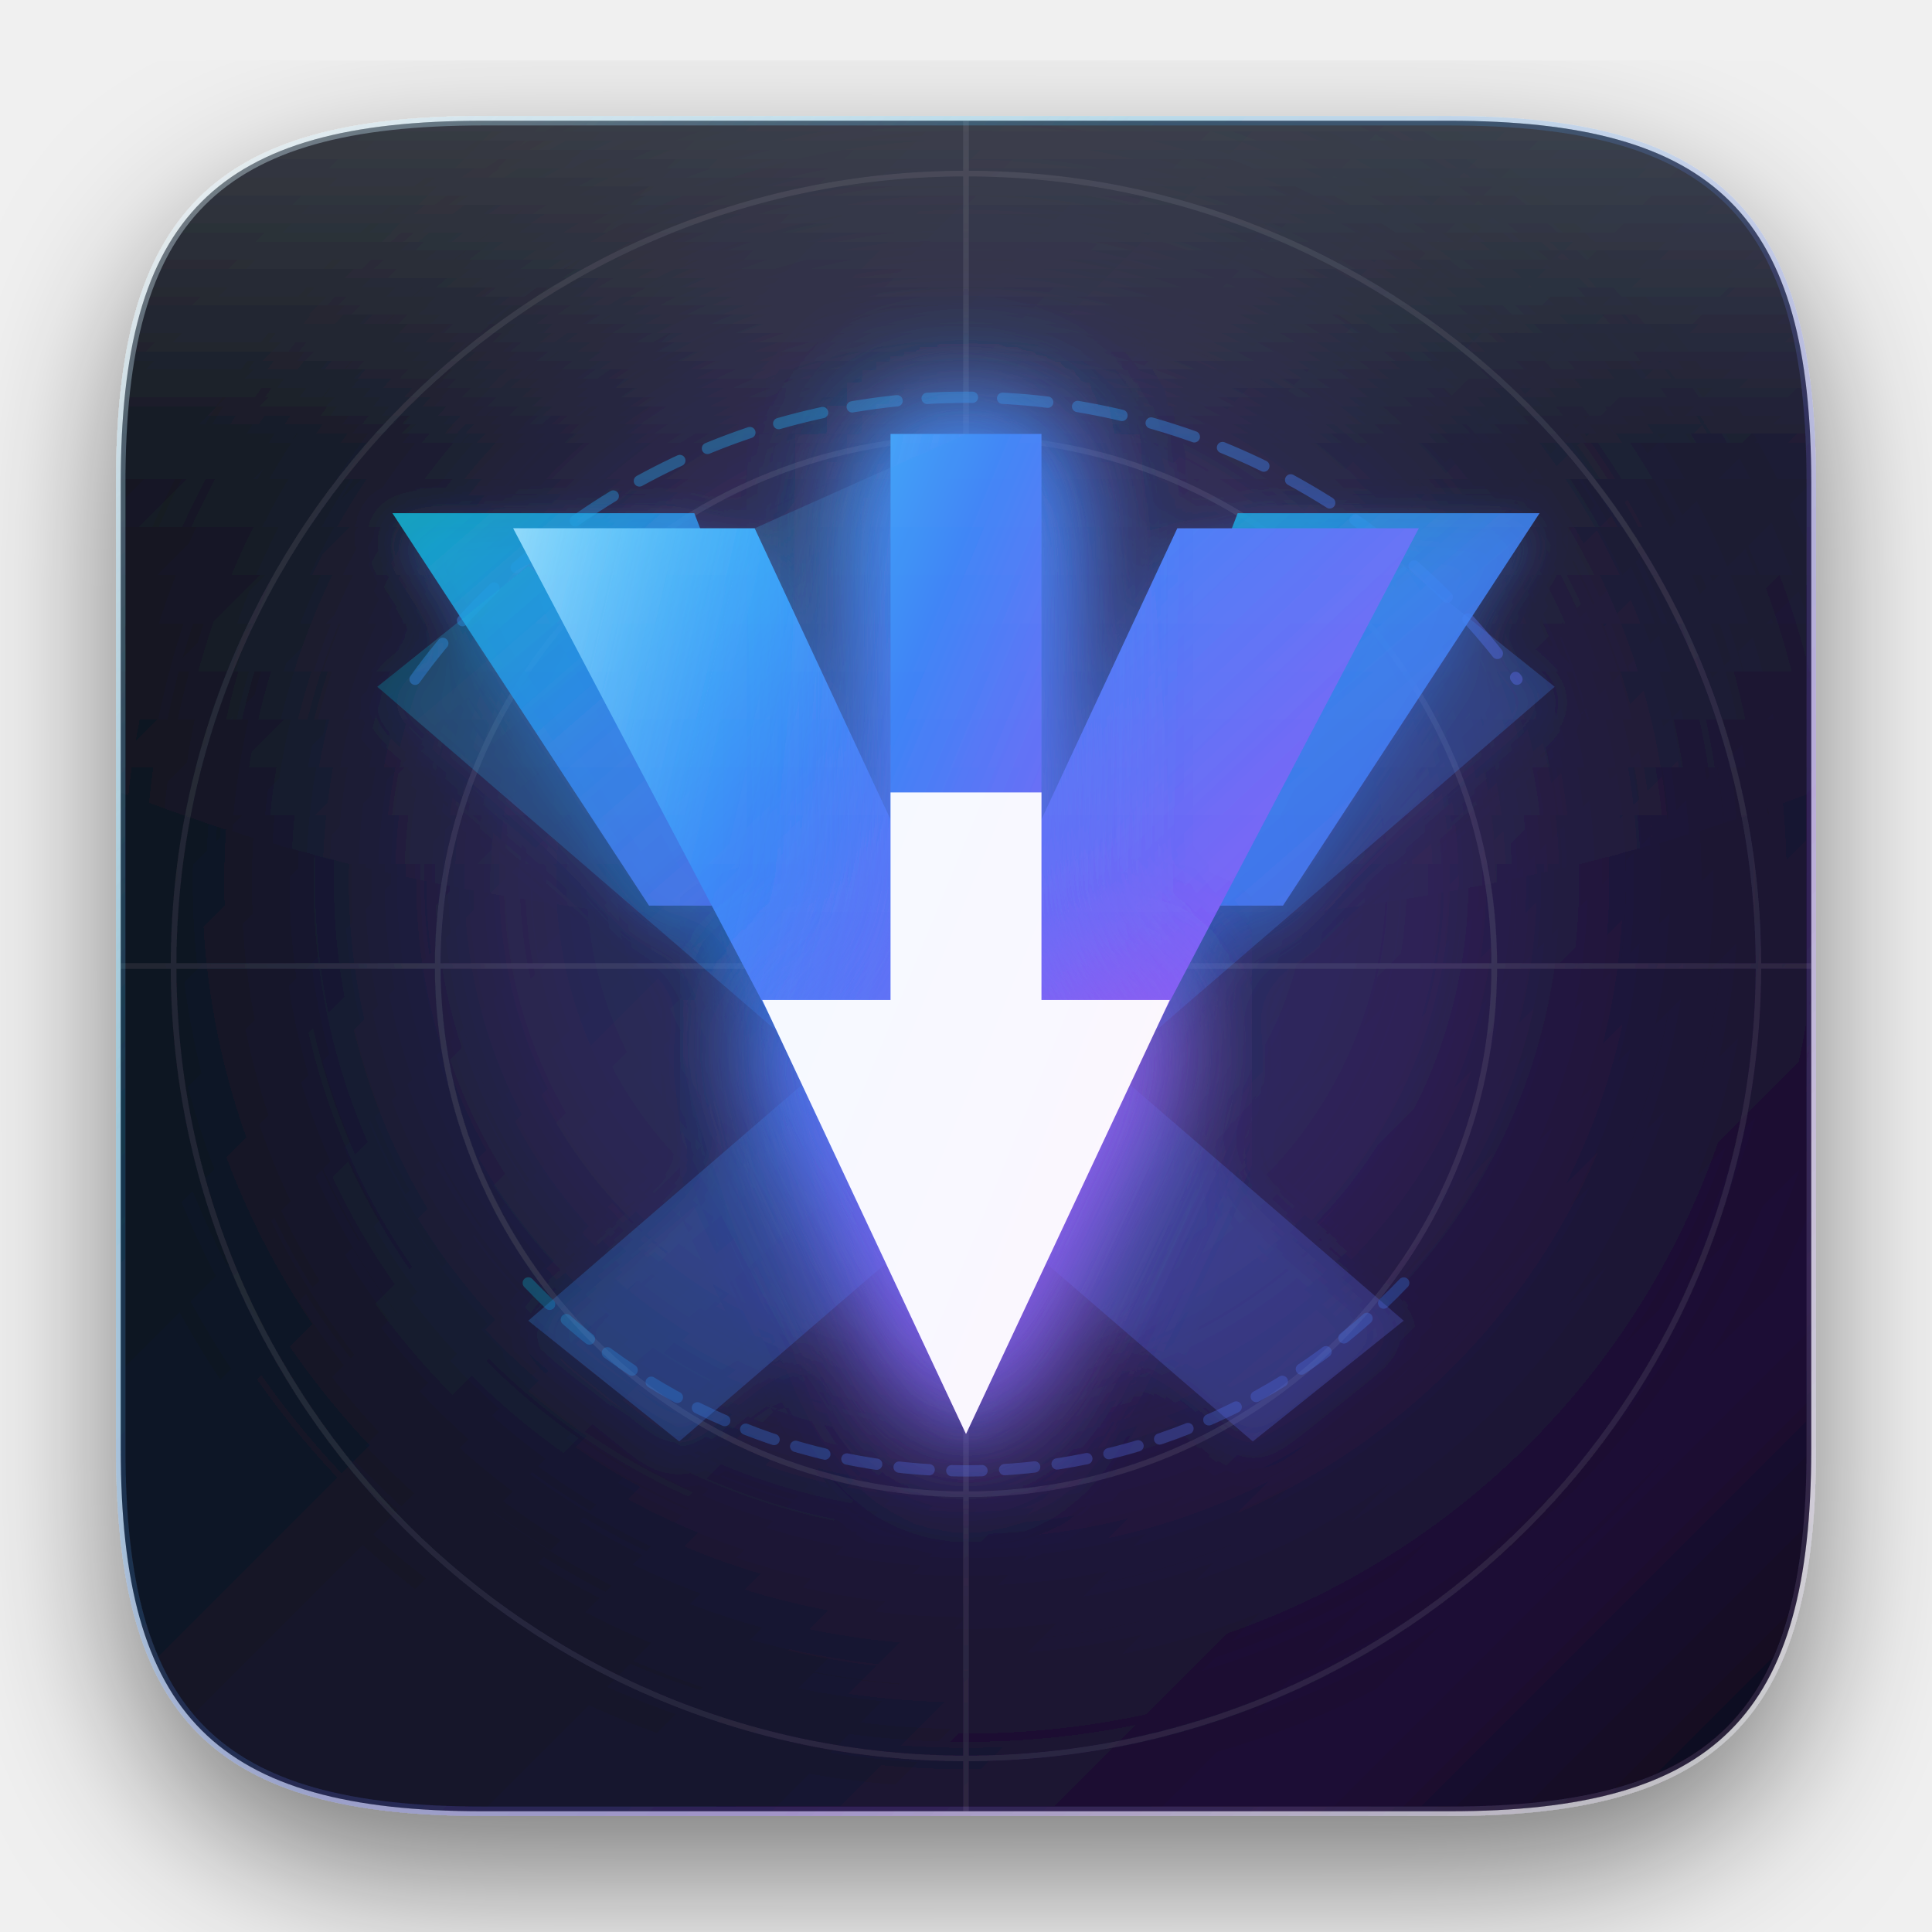
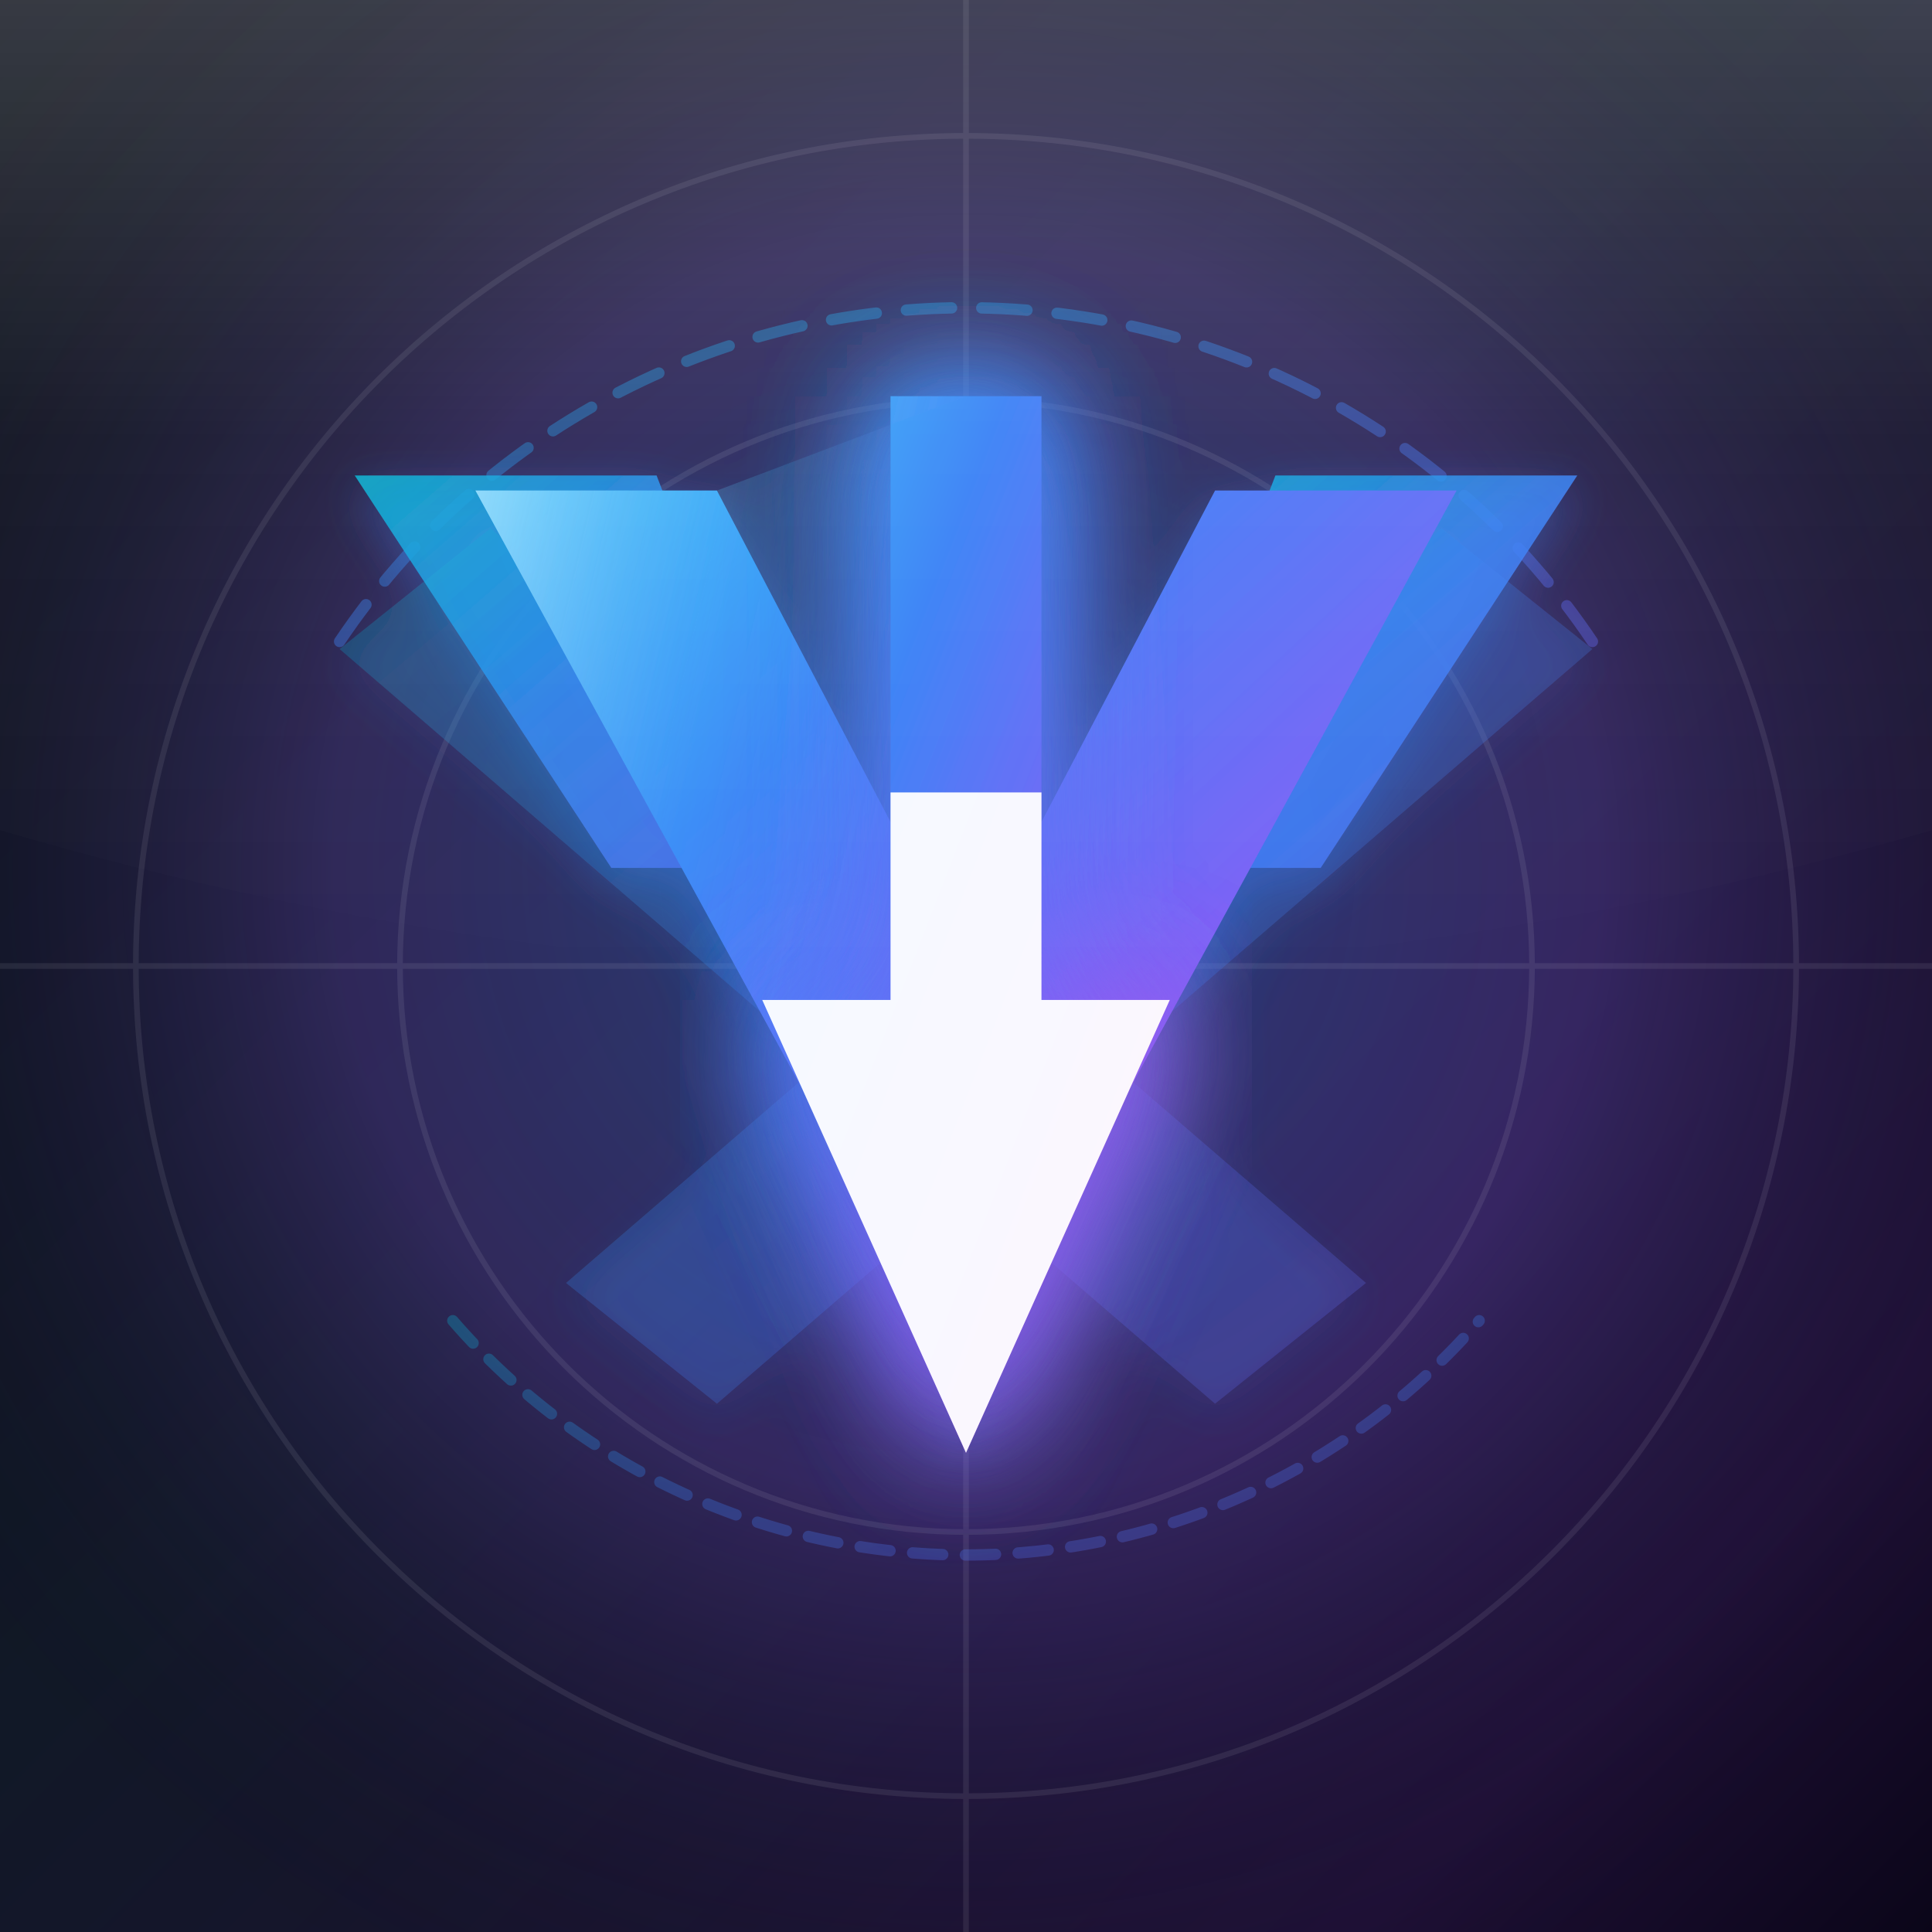
<svg xmlns="http://www.w3.org/2000/svg" viewBox="0 0 512 512" width="100%" height="100%">
  <defs>
-     <clipPath id="squircleClip">
-       <path d="M 128,32 H 384 C 454.8,32 480,57.2 480,128 V 384 C 480,454.8 454.8,480 384,480 H 128 C 57.2,480 32,454.8 32,384 V 128 C 32,57.2 57.2,32 128,32 Z" />
-     </clipPath>
    <linearGradient id="bgGrad" x1="0%" y1="0%" x2="100%" y2="100%">
      <stop offset="0%" stop-color="#0B0F19" />
      <stop offset="45%" stop-color="#111827" />
      <stop offset="85%" stop-color="#1E1035" />
      <stop offset="100%" stop-color="#0A0518" />
    </linearGradient>
-     <radialGradient id="ambientGlow" cx="50%" cy="45%" r="55%">
-       <stop offset="0%" stop-color="#3B82F6" stop-opacity="0.35" />
-       <stop offset="50%" stop-color="#8B5CF6" stop-opacity="0.2" />
+     <radialGradient id="ambientGlow" cx="50%" cy="45%" r="65%">
+       <stop offset="0%" stop-color="#3B82F6" stop-opacity="0.4" />
+       <stop offset="50%" stop-color="#8B5CF6" stop-opacity="0.25" />
      <stop offset="100%" stop-color="#000000" stop-opacity="0" />
    </radialGradient>
    <linearGradient id="glyphGrad" x1="0%" y1="0%" x2="100%" y2="100%">
      <stop offset="0%" stop-color="#38BDF8" />
      <stop offset="30%" stop-color="#3B82F6" />
      <stop offset="70%" stop-color="#8B5CF6" />
      <stop offset="100%" stop-color="#EC4899" />
    </linearGradient>
    <linearGradient id="highlightGrad" x1="0%" y1="0%" x2="100%" y2="50%">
      <stop offset="0%" stop-color="#FFFFFF" stop-opacity="0.8" />
      <stop offset="50%" stop-color="#38BDF8" stop-opacity="0.3" />
      <stop offset="100%" stop-color="#8B5CF6" stop-opacity="0" />
    </linearGradient>
    <linearGradient id="wingGrad" x1="0%" y1="0%" x2="100%" y2="100%">
      <stop offset="0%" stop-color="#06B6D4" />
      <stop offset="50%" stop-color="#3B82F6" />
      <stop offset="100%" stop-color="#6366F1" />
    </linearGradient>
-     <linearGradient id="rimGrad" x1="0%" y1="0%" x2="100%" y2="100%">
-       <stop offset="0%" stop-color="#FFFFFF" stop-opacity="0.4" />
-       <stop offset="30%" stop-color="#38BDF8" stop-opacity="0.2" />
-       <stop offset="70%" stop-color="#8B5CF6" stop-opacity="0.2" />
-       <stop offset="100%" stop-color="#FFFFFF" stop-opacity="0.1" />
-     </linearGradient>
    <linearGradient id="glassReflect" x1="0%" y1="0%" x2="0%" y2="100%">
      <stop offset="0%" stop-color="#FFFFFF" stop-opacity="0.18" />
-       <stop offset="40%" stop-color="#FFFFFF" stop-opacity="0.04" />
+       <stop offset="45%" stop-color="#FFFFFF" stop-opacity="0.04" />
      <stop offset="100%" stop-color="#FFFFFF" stop-opacity="0" />
    </linearGradient>
    <filter id="neonGlow" x="-20%" y="-20%" width="140%" height="140%">
      <feGaussianBlur stdDeviation="16" result="blur1" />
      <feGaussianBlur stdDeviation="8" result="blur2" />
      <feMerge>
        <feMergeNode in="blur1" />
        <feMergeNode in="blur2" />
        <feMergeNode in="SourceGraphic" />
      </feMerge>
    </filter>
    <filter id="glyphShadow" x="-30%" y="-30%" width="160%" height="160%">
      <feDropShadow dx="0" dy="12" stdDeviation="14" flood-color="#000000" flood-opacity="0.6" />
      <feDropShadow dx="0" dy="4" stdDeviation="6" flood-color="#3B82F6" flood-opacity="0.4" />
    </filter>
-     <filter id="squircleShadow" x="-10%" y="-10%" width="120%" height="120%">
-       <feDropShadow dx="0" dy="16" stdDeviation="20" flood-color="#000000" flood-opacity="0.5" />
-     </filter>
  </defs>
-   <g filter="url(#squircleShadow)">
-     <path d="M 128,32 H 384 C 454.8,32 480,57.2 480,128 V 384 C 480,454.8 454.8,480 384,480 H 128 C 57.2,480 32,454.8 32,384 V 128 C 32,57.2 57.2,32 128,32 Z" fill="url(#bgGrad)" />
-     <g clip-path="url(#squircleClip)">
-       <rect x="32" y="32" width="448" height="448" fill="url(#ambientGlow)" />
-       <g opacity="0.08" stroke="#FFFFFF" stroke-width="1.5" fill="none">
-         <circle cx="256" cy="256" r="140" />
-         <circle cx="256" cy="256" r="210" />
-         <line x1="32" y1="256" x2="480" y2="256" />
-         <line x1="256" y1="32" x2="256" y2="480" />
-       </g>
-       <path d="M 110,180 A 180,180 0 0,1 402,180" fill="none" stroke="url(#wingGrad)" stroke-width="3" opacity="0.4" stroke-dasharray="12 8" stroke-linecap="round" />
-       <path d="M 140,340 A 160,160 0 0,0 372,340" fill="none" stroke="url(#wingGrad)" stroke-width="3" opacity="0.3" stroke-dasharray="8 6" stroke-linecap="round" />
-       <g filter="url(#glyphShadow)">
-         <path d="M 104,136 L 184,136 L 224,240 L 172,240 Z" fill="url(#wingGrad)" opacity="0.85" />
-         <path d="M 408,136 L 328,136 L 288,240 L 340,240 Z" fill="url(#wingGrad)" opacity="0.85" />
-         <path d="M 140,150 L 372,350 L 332,382 L 100,182 Z" fill="url(#wingGrad)" opacity="0.25" />
-         <path d="M 372,150 L 140,350 L 180,382 L 412,182 Z" fill="url(#wingGrad)" opacity="0.25" />
-         <path d="M 136,140                   L 256,368                   L 376,140                   L 312,140                   L 256,260                   L 200,140 Z" fill="url(#glyphGrad)" />
-         <path d="M 236,115 H 276 V 265 L 310,265 L 256,380 L 202,265 L 236,265 Z" fill="url(#glyphGrad)" filter="url(#neonGlow)" />
-         <path d="M 136,140 L 256,368 L 256,380 L 202,265 L 236,265 L 236,115 L 256,115 L 200,140 Z" fill="url(#highlightGrad)" opacity="0.6" />
-         <polygon points="256,380 202,265 236,265 236,210 276,210 276,265 310,265" fill="#FFFFFF" opacity="0.95" />
-       </g>
-       <path d="M 32,128 C 32,57.2 57.2,32 128,32 H 384 C 454.8,32 480,57.2 480,128 V 210 C 350,260 160,260 32,210 Z" fill="url(#glassReflect)" />
-     </g>
-     <path d="M 128,32 H 384 C 454.8,32 480,57.2 480,128 V 384 C 480,454.8 454.8,480 384,480 H 128 C 57.2,480 32,454.8 32,384 V 128 C 32,57.2 57.2,32 128,32 Z" fill="none" stroke="url(#rimGrad)" stroke-width="2.5" />
+   <rect x="0" y="0" width="512" height="512" fill="url(#bgGrad)" />
+   <rect x="0" y="0" width="512" height="512" fill="url(#ambientGlow)" />
+   <g opacity="0.08" stroke="#FFFFFF" stroke-width="1.5" fill="none">
+     <circle cx="256" cy="256" r="150" />
+     <circle cx="256" cy="256" r="220" />
+     <line x1="0" y1="256" x2="512" y2="256" />
+     <line x1="256" y1="0" x2="256" y2="512" />
  </g>
+   <path d="M 90,170 A 200,200 0 0,1 422,170" fill="none" stroke="url(#wingGrad)" stroke-width="3" opacity="0.4" stroke-dasharray="12 8" stroke-linecap="round" />
+   <path d="M 120,350 A 180,180 0 0,0 392,350" fill="none" stroke="url(#wingGrad)" stroke-width="3" opacity="0.3" stroke-dasharray="8 6" stroke-linecap="round" />
+   <g filter="url(#glyphShadow)">
+     <path d="M 94,126 L 174,126 L 214,230 L 162,230 Z" fill="url(#wingGrad)" opacity="0.85" />
+     <path d="M 418,126 L 338,126 L 298,230 L 350,230 Z" fill="url(#wingGrad)" opacity="0.85" />
+     <path d="M 130,140 L 362,340 L 322,372 L 90,172 Z" fill="url(#wingGrad)" opacity="0.25" />
+     <path d="M 382,140 L 150,340 L 190,372 L 422,172 Z" fill="url(#wingGrad)" opacity="0.25" />
+     <path d="M 126,130               L 256,368               L 386,130               L 322,130               L 256,256               L 190,130 Z" fill="url(#glyphGrad)" />
+     <path d="M 236,105 H 276 V 265 L 310,265 L 256,385 L 202,265 L 236,265 Z" fill="url(#glyphGrad)" filter="url(#neonGlow)" />
+     <path d="M 126,130 L 256,368 L 256,385 L 202,265 L 236,265 L 236,105 L 256,105 L 190,130 Z" fill="url(#highlightGrad)" opacity="0.6" />
+     <polygon points="256,385 202,265 236,265 236,210 276,210 276,265 310,265" fill="#FFFFFF" opacity="0.95" />
+   </g>
+   <path d="M 0,0 H 512 V 220 C 340,270 170,270 0,220 Z" fill="url(#glassReflect)" />
</svg>
